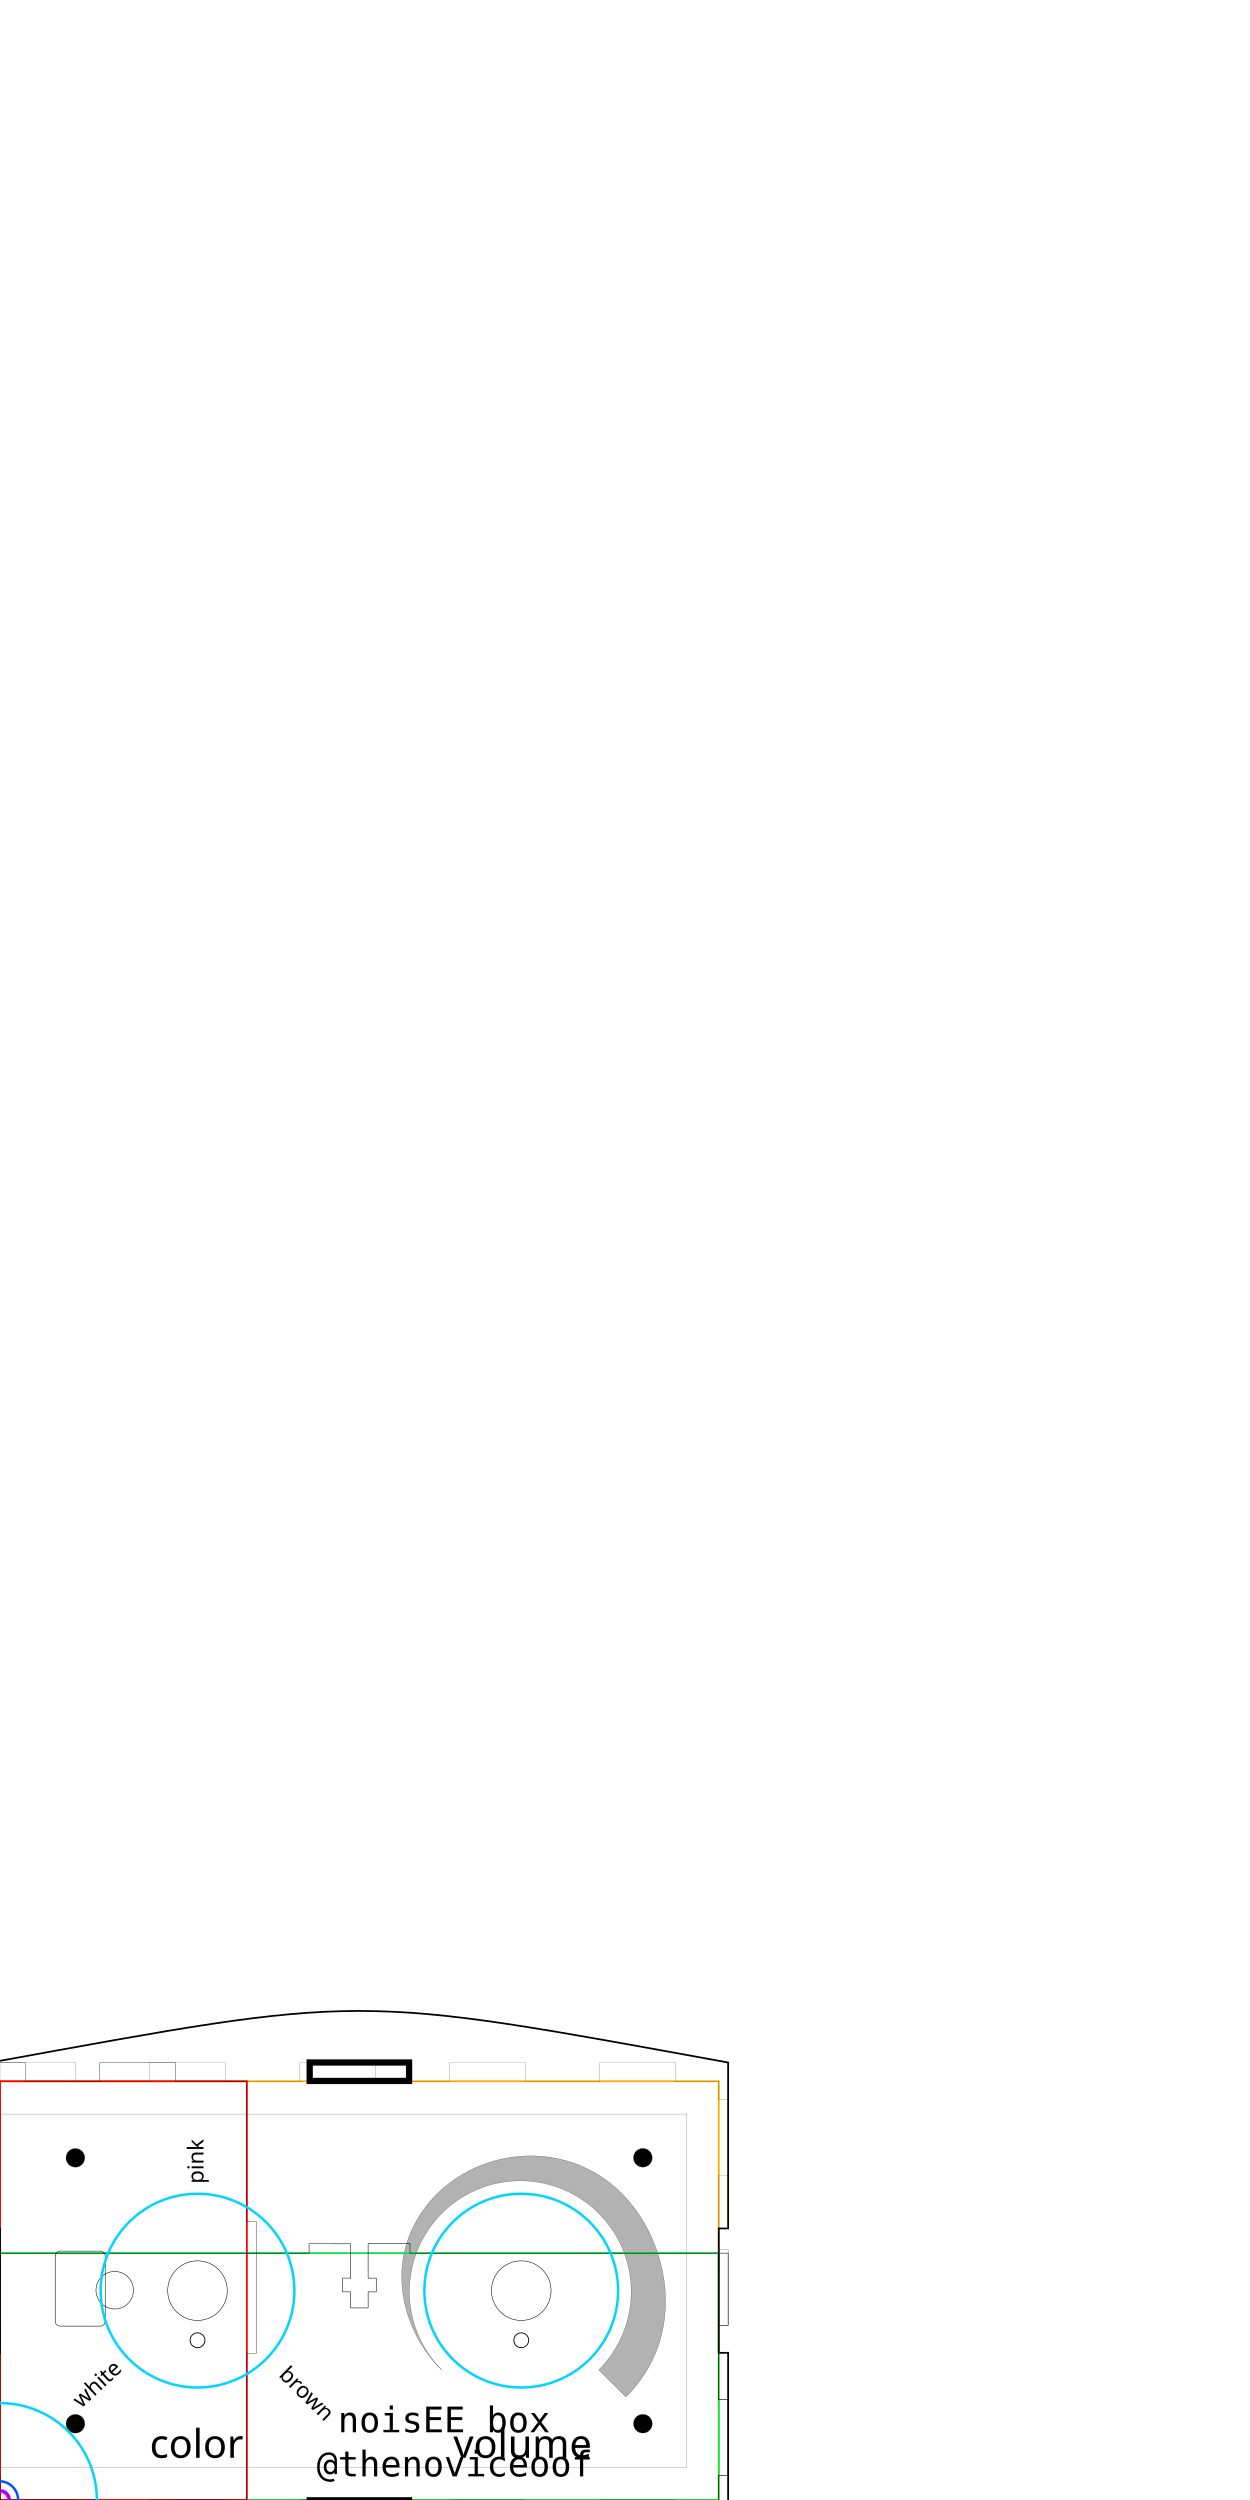
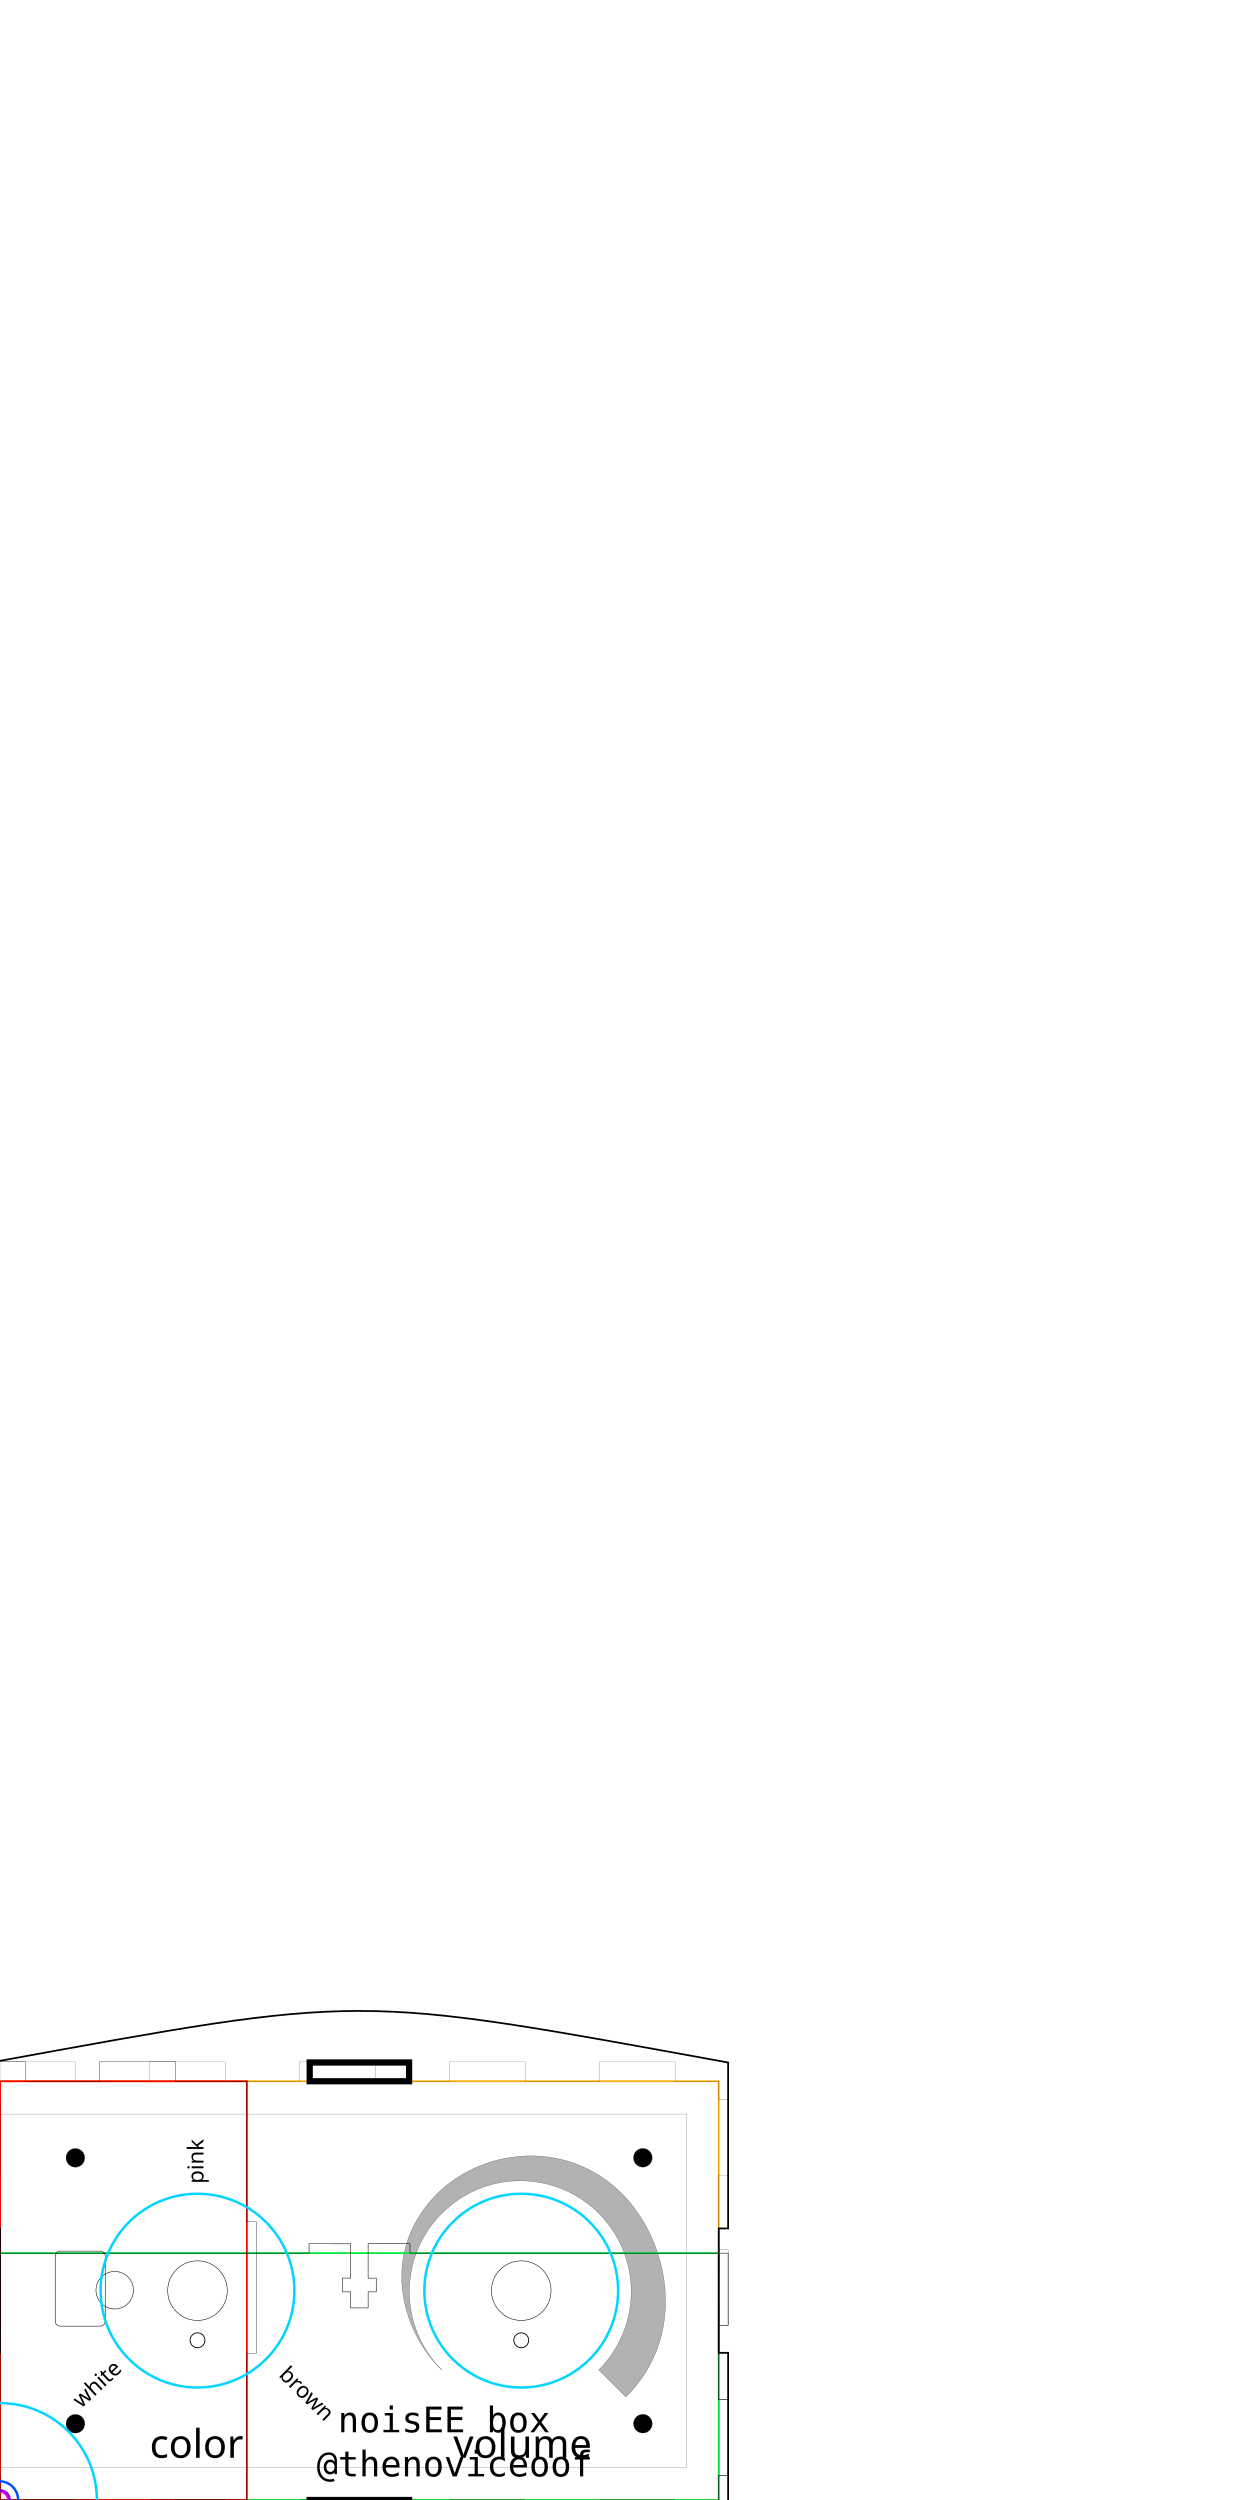
<svg xmlns="http://www.w3.org/2000/svg" width="200mm" height="400mm" viewBox="0 0 708.661 1417.323" id="svg2" version="1.1">
  <defs id="defs4" />
  <g id="layer1" transform="translate(0,364.9606)">
    <path style="fill:#b2b2b2;fill-opacity:1;fill-rule:nonzero;stroke:#000000;stroke-width:0.108;stroke-miterlimit:4;stroke-dasharray:none;stroke-opacity:1" d="m 302.409,857.286 c -22.474,-0.442 -44.781,9.171 -59.198,26.542 -27.164,32.73 -14.6,73.769 7.293,94.902 l 0.027,-0.027 a 62.875,62.875 0 0 1 -18.442,-44.434 62.875,62.875 0 0 1 62.876,-62.874 62.875,62.875 0 0 1 62.876,62.874 62.875,62.875 0 0 1 -18.371,44.356 l 15.346,15.296 c 35.512,-35.04 24.797,-89.095 -3.298,-116.274 -14.047,-13.59 -31.63,-20.016 -49.109,-20.36 z" id="circle4311" />
    <rect style="fill:none;fill-opacity:1;fill-rule:nonzero;stroke:#ffa800;stroke-width:1;stroke-miterlimit:4;stroke-dasharray:none;stroke-opacity:1" id="rect4163" width="407.48" height="237.402" x="0" y="814.961" />
    <rect style="fill:none;fill-opacity:1;fill-rule:nonzero;stroke:#000000;stroke-width:0.1;stroke-miterlimit:4;stroke-dasharray:none;stroke-opacity:1" id="rect4165" width="389.265" height="200.246" x="0" y="833.553" />
    <rect style="fill:none;fill-opacity:1;fill-rule:nonzero;stroke:#00e841;stroke-width:1;stroke-miterlimit:4;stroke-dasharray:none;stroke-opacity:1" id="rect4167" width="407.48" height="139.961" x="0" y="912.402" />
    <rect style="fill:none;fill-opacity:1;fill-rule:nonzero;stroke:#ff0000;stroke-width:1;stroke-miterlimit:4;stroke-dasharray:none;stroke-opacity:1" id="rect4171" width="139.961" height="237.402" x="0" y="814.961" />
    <circle style="fill:none;fill-opacity:1;fill-rule:nonzero;stroke:#a300ff;stroke-width:1.772;stroke-miterlimit:4;stroke-dasharray:none;stroke-opacity:1" id="path4181" cx="0" cy="1052.362" r="5.315" />
    <circle r="5.315" cy="1009.14" cx="42.758" id="circle4185" style="fill:#000000;fill-opacity:1;fill-rule:nonzero;stroke:#000000;stroke-width:0.1;stroke-miterlimit:4;stroke-dasharray:none;stroke-opacity:1" />
    <circle r="5.315" cy="858.378" cx="42.725" id="circle4187" style="fill:#000000;fill-opacity:1;fill-rule:nonzero;stroke:#000000;stroke-width:0.1;stroke-miterlimit:4;stroke-dasharray:none;stroke-opacity:1" />
    <circle r="5.315" cy="858.339" cx="364.447" id="circle4189" style="fill:#000000;fill-opacity:1;fill-rule:nonzero;stroke:#000000;stroke-width:0.1;stroke-miterlimit:4;stroke-dasharray:none;stroke-opacity:1" />
    <circle r="5.315" cy="1009.107" cx="364.458" id="circle4191" style="fill:#000000;fill-opacity:1;fill-rule:nonzero;stroke:#000000;stroke-width:0.1;stroke-miterlimit:4;stroke-dasharray:none;stroke-opacity:1" />
-     <path style="fill:none;fill-rule:evenodd;stroke:#000000;stroke-width:0.1;stroke-linecap:butt;stroke-linejoin:miter;stroke-miterlimit:4;stroke-dasharray:none;stroke-opacity:1" d="m 0,1052.362 0,10.643 42.629,0 0,-10.643 42.246,0 0,10.643 42.856,0 0,-10.643 42.18,0 0,10.643 42.848,0 0,-10.643 42.195,0 0,10.643 42.867,0 0,-10.643 42.176,0 0,10.643 42.868,0 0,-10.643 24.606,0 -0.002,-13.995 5.326,0 0,-42.872 -5.315,0 0,-42.155 5.315,0 0,-42.879 -5.315,0 0,-12.23 0,-29.927 5.315,0 0,-42.888 -5.315,0 0,-10.451 -0.52,0.005 -24.092,-0.005 0,-10.651 -42.871,0 0,10.651 -42.18,0 0,-10.651 -42.879,0 0,10.651 -42.169,0 0,-10.651 -42.871,0 0,10.651 -42.149,0 0,-10.651 -42.875,0 0,10.651 -42.162,0 0,-10.651 -42.713,0 0,10.651 0,10.453 -5.315,0 0,42.862 5.315,0 0,42.16 -5.315,0 0,42.903 5.315,0 0,42.16 -5.315,0 0,42.844 5.32,0.015 z" id="path4193" />
-     <path style="fill:none;fill-rule:evenodd;stroke:#000000;stroke-width:0.2;stroke-linecap:butt;stroke-linejoin:miter;stroke-miterlimit:4;stroke-dasharray:none;stroke-opacity:1" d="m -5.315,1052.362 0,-14.357 5.315,0 0,-42.148 -5.315,0 0,-42.887 5.315,0 0,-42.147 -5.315,0 0,-42.885 5.315,0 0,-42.156 -5.315,0 0,-21.449 5.315,0 14.353,0 0,10.627 42.16,0 0,-10.627 42.891,0 0,10.627 40.557,0 0,79.533 5.312,0.011 0,74.762 -5.312,0.007 0,83.089 -40.56,0 0,10.62 -42.883,0 0,-10.62 -42.156,0 0,10.62 -14.361,0 -5.312,0.013 z" id="path4195" />
+     <path style="fill:none;fill-rule:evenodd;stroke:#000000;stroke-width:0.1;stroke-linecap:butt;stroke-linejoin:miter;stroke-miterlimit:4;stroke-dasharray:none;stroke-opacity:1" d="m 0,1052.362 0,11.166 42.629,0 0,-11.166 42.246,0 0,11.166 42.856,0 0,-11.166 42.18,0 0,11.166 42.848,0 0,-11.166 42.195,0 0,11.166 42.867,0 0,-11.166 42.176,0 0,11.166 42.868,0 0,-11.166 24.606,0 -0.002,-13.995 5.326,0 0,-42.872 -5.315,0 0,-42.155 5.315,0 0,-42.879 -5.315,0 0,-12.23 0,-29.927 5.315,0 0,-42.888 -5.315,0 0,-10.451 -0.52,0.005 -24.092,-0.005 0,-11.151 -42.871,0 0,11.151 -42.18,0 0,-11.151 -42.879,0 0,11.151 -42.169,0 0,-11.151 -42.871,0 0,11.151 -42.149,0 0,-11.151 -42.875,0 0,11.151 -42.162,0 0,-11.151 -42.713,0 0,11.151 0,10.453 -5.315,0 0,42.862 5.315,0 0,42.16 -5.315,0 0,42.903 5.315,0 0,42.16 -5.315,0 0,42.844 5.32,0.015 z" id="path4193" />
+     <path style="fill:none;fill-rule:evenodd;stroke:#000000;stroke-width:0.2;stroke-linecap:butt;stroke-linejoin:miter;stroke-miterlimit:4;stroke-dasharray:none;stroke-opacity:1" d="m -5.315,1052.362 0,-14.357 5.315,0 0,-42.148 -5.315,0 0,-42.887 5.315,0 0,-42.147 -5.315,0 0,-42.885 5.315,0 0,-42.156 -5.315,0 0,-21.968 5.315,0 14.353,0 0,11.147 42.16,0 0,-11.147 42.891,0 0,11.147 40.557,0 0,79.533 5.312,0.011 0,74.762 -5.312,0.007 0,83.089 -40.56,0 0,11.163 -42.883,0 0,-11.163 -42.156,0 0,11.163 -14.361,0 -5.312,0.013 z" id="path4195" />
    <path style="fill:none;fill-rule:evenodd;stroke:#000000;stroke-width:0.3;stroke-linecap:butt;stroke-linejoin:miter;stroke-miterlimit:4;stroke-dasharray:none;stroke-opacity:1" d="m 0,1052.362 42.328,0 0,5.315 42.879,0 0,-5.315 42.16,0 0,5.315 42.899,0 0,-5.315 42.161,0 0,5.315 42.867,0 0,-5.315 42.16,0 0,5.315 42.879,0 0,-5.315 42.168,0 0,5.315 24.979,0 0,-5.315 0,-13.982 5.315,0 0,-42.888 -5.315,0 0,-42.156 5.315,0 0,-40.935 -5.315,0 -175.057,0 6.9e-4,-5.316 -23.729,0.003 0.002,19.469 4.601,0.028 0.007,7.765 -4.603,0.021 0.002,9.091 -9.919,0.001 -0.002,-9.089 -4.605,0.002 -0.002,-7.818 4.603,0.006 -0.002,-19.467 -23.57,-9.1e-4 0.02,5.305 -175.228,0 -5.315,0 0,40.928 5.315,0 0,42.16 -5.315,0 0,42.875 5.315,0 z" id="path4199" />
    <path style="fill:none;fill-opacity:1;fill-rule:nonzero;stroke:#000000;stroke-width:1;stroke-miterlimit:4;stroke-dasharray:none;stroke-opacity:1" d="M -5.315,804.341 C 209.055,765.354 198.425,765.354 412.795,804.341 l 0,94.081 -5.316,-0.014 -0.012,70.521 5.328,0.002 0,94.066 c -214.37,38.972 -203.74,38.972 -418.11,0 l -1.75e-5,-94.07 5.312,-0.012 0.016,-70.498 -5.328,-0.006 z" id="rect4201" />
    <rect style="fill:none;fill-opacity:1;fill-rule:nonzero;stroke:#000000;stroke-width:0.3;stroke-miterlimit:4;stroke-dasharray:none;stroke-opacity:1" id="rect4203" width="28.346" height="42.52" x="31.305" y="911.279" rx="2.835" ry="2.835" />
    <circle style="fill:none;fill-opacity:1;fill-rule:nonzero;stroke:#0051ff;stroke-width:1.417;stroke-miterlimit:4;stroke-dasharray:none;stroke-opacity:1" id="path4207" cx="-0.354" cy="1052.362" r="10.63" />
    <circle r="10.63" cy="933.438" cx="65.042" id="circle4209" style="fill:none;fill-opacity:1;fill-rule:nonzero;stroke:#000000;stroke-width:0.3;stroke-miterlimit:4;stroke-dasharray:none;stroke-opacity:1" />
-     <path style="fill:none;fill-opacity:1;fill-rule:nonzero;stroke:#000000;stroke-width:3.543;stroke-miterlimit:4;stroke-dasharray:none;stroke-opacity:1" d="m 175.581,1052.546 56.33,0 0,10.446 -56.33,0 z" id="rect4216" />
-     <path style="fill:none;fill-opacity:1;fill-rule:nonzero;stroke:#000000;stroke-width:3.543;stroke-miterlimit:4;stroke-dasharray:none;stroke-opacity:1" d="m 175.569,804.331 56.346,0 0,10.454 -56.346,0 z" id="rect4218" />
+     <path style="fill:none;fill-opacity:1;fill-rule:nonzero;stroke:#000000;stroke-width:3.543;stroke-miterlimit:4;stroke-dasharray:none;stroke-opacity:1" d="m 175.581,1052.358 56.33,0 0,10.634 -56.33,0 z" id="rect4216" />
+     <path style="fill:none;fill-opacity:1;fill-rule:nonzero;stroke:#000000;stroke-width:3.543;stroke-miterlimit:4;stroke-dasharray:none;stroke-opacity:1" d="m 175.569,804.331 56.346,0 0,10.634 -56.346,0 z" id="rect4218" />
    <text xml:space="preserve" style="font-style:normal;font-variant:normal;font-weight:500;font-stretch:normal;font-size:20px;line-height:125%;font-family:Inconsolata;-inkscape-font-specification:'Inconsolata Medium';text-align:end;letter-spacing:0px;word-spacing:0px;text-anchor:end;fill:#000000;fill-opacity:1;stroke:none;stroke-width:1px;stroke-linecap:butt;stroke-linejoin:miter;stroke-opacity:1" x="396.25" y="1013.979" id="text4852">
      <tspan id="tspan4854" x="396.25" y="1013.979">noisEE box</tspan>
      <tspan x="396.25" y="1038.979" id="tspan4856">@thenoviceoof</tspan>
    </text>
    <circle style="fill:none;fill-opacity:1;fill-rule:nonzero;stroke:#00d4ff;stroke-width:1.417;stroke-miterlimit:4;stroke-dasharray:none;stroke-opacity:1" id="path4864" cx="0" cy="1052.362" r="54.921" />
    <circle r="54.921" cy="933.664" cx="111.969" id="circle4866" style="fill:none;fill-opacity:1;fill-rule:nonzero;stroke:#00d4ff;stroke-width:1.417;stroke-miterlimit:4;stroke-dasharray:none;stroke-opacity:1" />
    <circle style="fill:none;fill-opacity:1;fill-rule:nonzero;stroke:#00d4ff;stroke-width:1.417;stroke-miterlimit:4;stroke-dasharray:none;stroke-opacity:1" id="circle4868" cx="295.506" cy="933.664" r="54.921" />
    <text xml:space="preserve" style="font-style:normal;font-variant:normal;font-weight:500;font-stretch:normal;font-size:22.5px;line-height:125%;font-family:Ubuntu;-inkscape-font-specification:'Ubuntu Medium';letter-spacing:0px;word-spacing:0px;fill:#000000;fill-opacity:1;stroke:none;stroke-width:1px;stroke-linecap:butt;stroke-linejoin:miter;stroke-opacity:1" x="84.864" y="1028.443" id="text4870">
      <tspan id="tspan4872" x="84.864" y="1028.443">color</tspan>
    </text>
    <text id="text4874" y="1028.443" x="257.044" style="font-style:normal;font-variant:normal;font-weight:500;font-stretch:normal;font-size:22.5px;line-height:125%;font-family:Ubuntu;-inkscape-font-specification:'Ubuntu Medium';letter-spacing:0px;word-spacing:0px;fill:#000000;fill-opacity:1;stroke:none;stroke-width:1px;stroke-linecap:butt;stroke-linejoin:miter;stroke-opacity:1" xml:space="preserve">
      <tspan y="1028.443" x="257.044" id="tspan4876">volume</tspan>
    </text>
    <text id="text4315" y="764.49" x="-647.292" style="font-style:normal;font-variant:normal;font-weight:300;font-stretch:normal;font-size:12.5px;line-height:125%;font-family:Ubuntu;-inkscape-font-specification:'Ubuntu Light';letter-spacing:0px;word-spacing:0px;fill:#000000;fill-opacity:1;stroke:none;stroke-width:1px;stroke-linecap:butt;stroke-linejoin:miter;stroke-opacity:1" xml:space="preserve" transform="matrix(0.7326956,-0.6805565,0.6805565,0.7326956,0,0)">
      <tspan y="764.49" x="-647.292" id="tspan4317">white</tspan>
    </text>
    <text xml:space="preserve" style="font-style:normal;font-variant:normal;font-weight:300;font-stretch:normal;font-size:12.5px;line-height:125%;font-family:Ubuntu;-inkscape-font-specification:'Ubuntu Light';letter-spacing:0px;word-spacing:0px;fill:#000000;fill-opacity:1;stroke:none;stroke-width:1px;stroke-linecap:butt;stroke-linejoin:miter;stroke-opacity:1" x="-873.048" y="115.364" id="text4319" transform="matrix(0,-1,1,0,0,0)">
      <tspan id="tspan4321" x="-873.048" y="115.364">pink</tspan>
    </text>
    <text id="text4323" y="589.057" x="801.282" style="font-style:normal;font-variant:normal;font-weight:300;font-stretch:normal;font-size:12.5px;line-height:125%;font-family:Ubuntu;-inkscape-font-specification:'Ubuntu Light';letter-spacing:0px;word-spacing:0px;fill:#000000;fill-opacity:1;stroke:none;stroke-width:1px;stroke-linecap:butt;stroke-linejoin:miter;stroke-opacity:1" xml:space="preserve" transform="matrix(0.7124681,0.7017045,-0.7017045,0.7124681,0,0)">
      <tspan y="589.057" x="801.282" id="tspan4325">brown</tspan>
    </text>
    <circle style="fill:none;fill-opacity:1;fill-rule:nonzero;stroke:#000000;stroke-width:0.3;stroke-miterlimit:4;stroke-dasharray:none;stroke-opacity:1" id="path4333" cx="111.964" cy="933.665" r="16.896" />
    <circle r="16.896" cy="933.665" cx="295.511" id="circle4335" style="fill:none;fill-opacity:1;fill-rule:nonzero;stroke:#000000;stroke-width:0.3;stroke-miterlimit:4;stroke-dasharray:none;stroke-opacity:1" />
    <circle style="fill:none;fill-opacity:1;fill-rule:nonzero;stroke:#ff00a2;stroke-width:0.5;stroke-miterlimit:4;stroke-dasharray:none;stroke-opacity:1" id="path4339" cx="0" cy="1052.362" r="4.213" />
    <circle r="4.213" cy="961.808" cx="111.969" id="circle4341" style="fill:none;fill-opacity:1;fill-rule:nonzero;stroke:#000000;stroke-width:0.5;stroke-miterlimit:4;stroke-dasharray:none;stroke-opacity:1" />
    <circle style="fill:none;fill-opacity:1;fill-rule:nonzero;stroke:#000000;stroke-width:0.5;stroke-miterlimit:4;stroke-dasharray:none;stroke-opacity:1" id="circle4343" cx="295.512" cy="961.808" r="4.213" />
  </g>
</svg>
